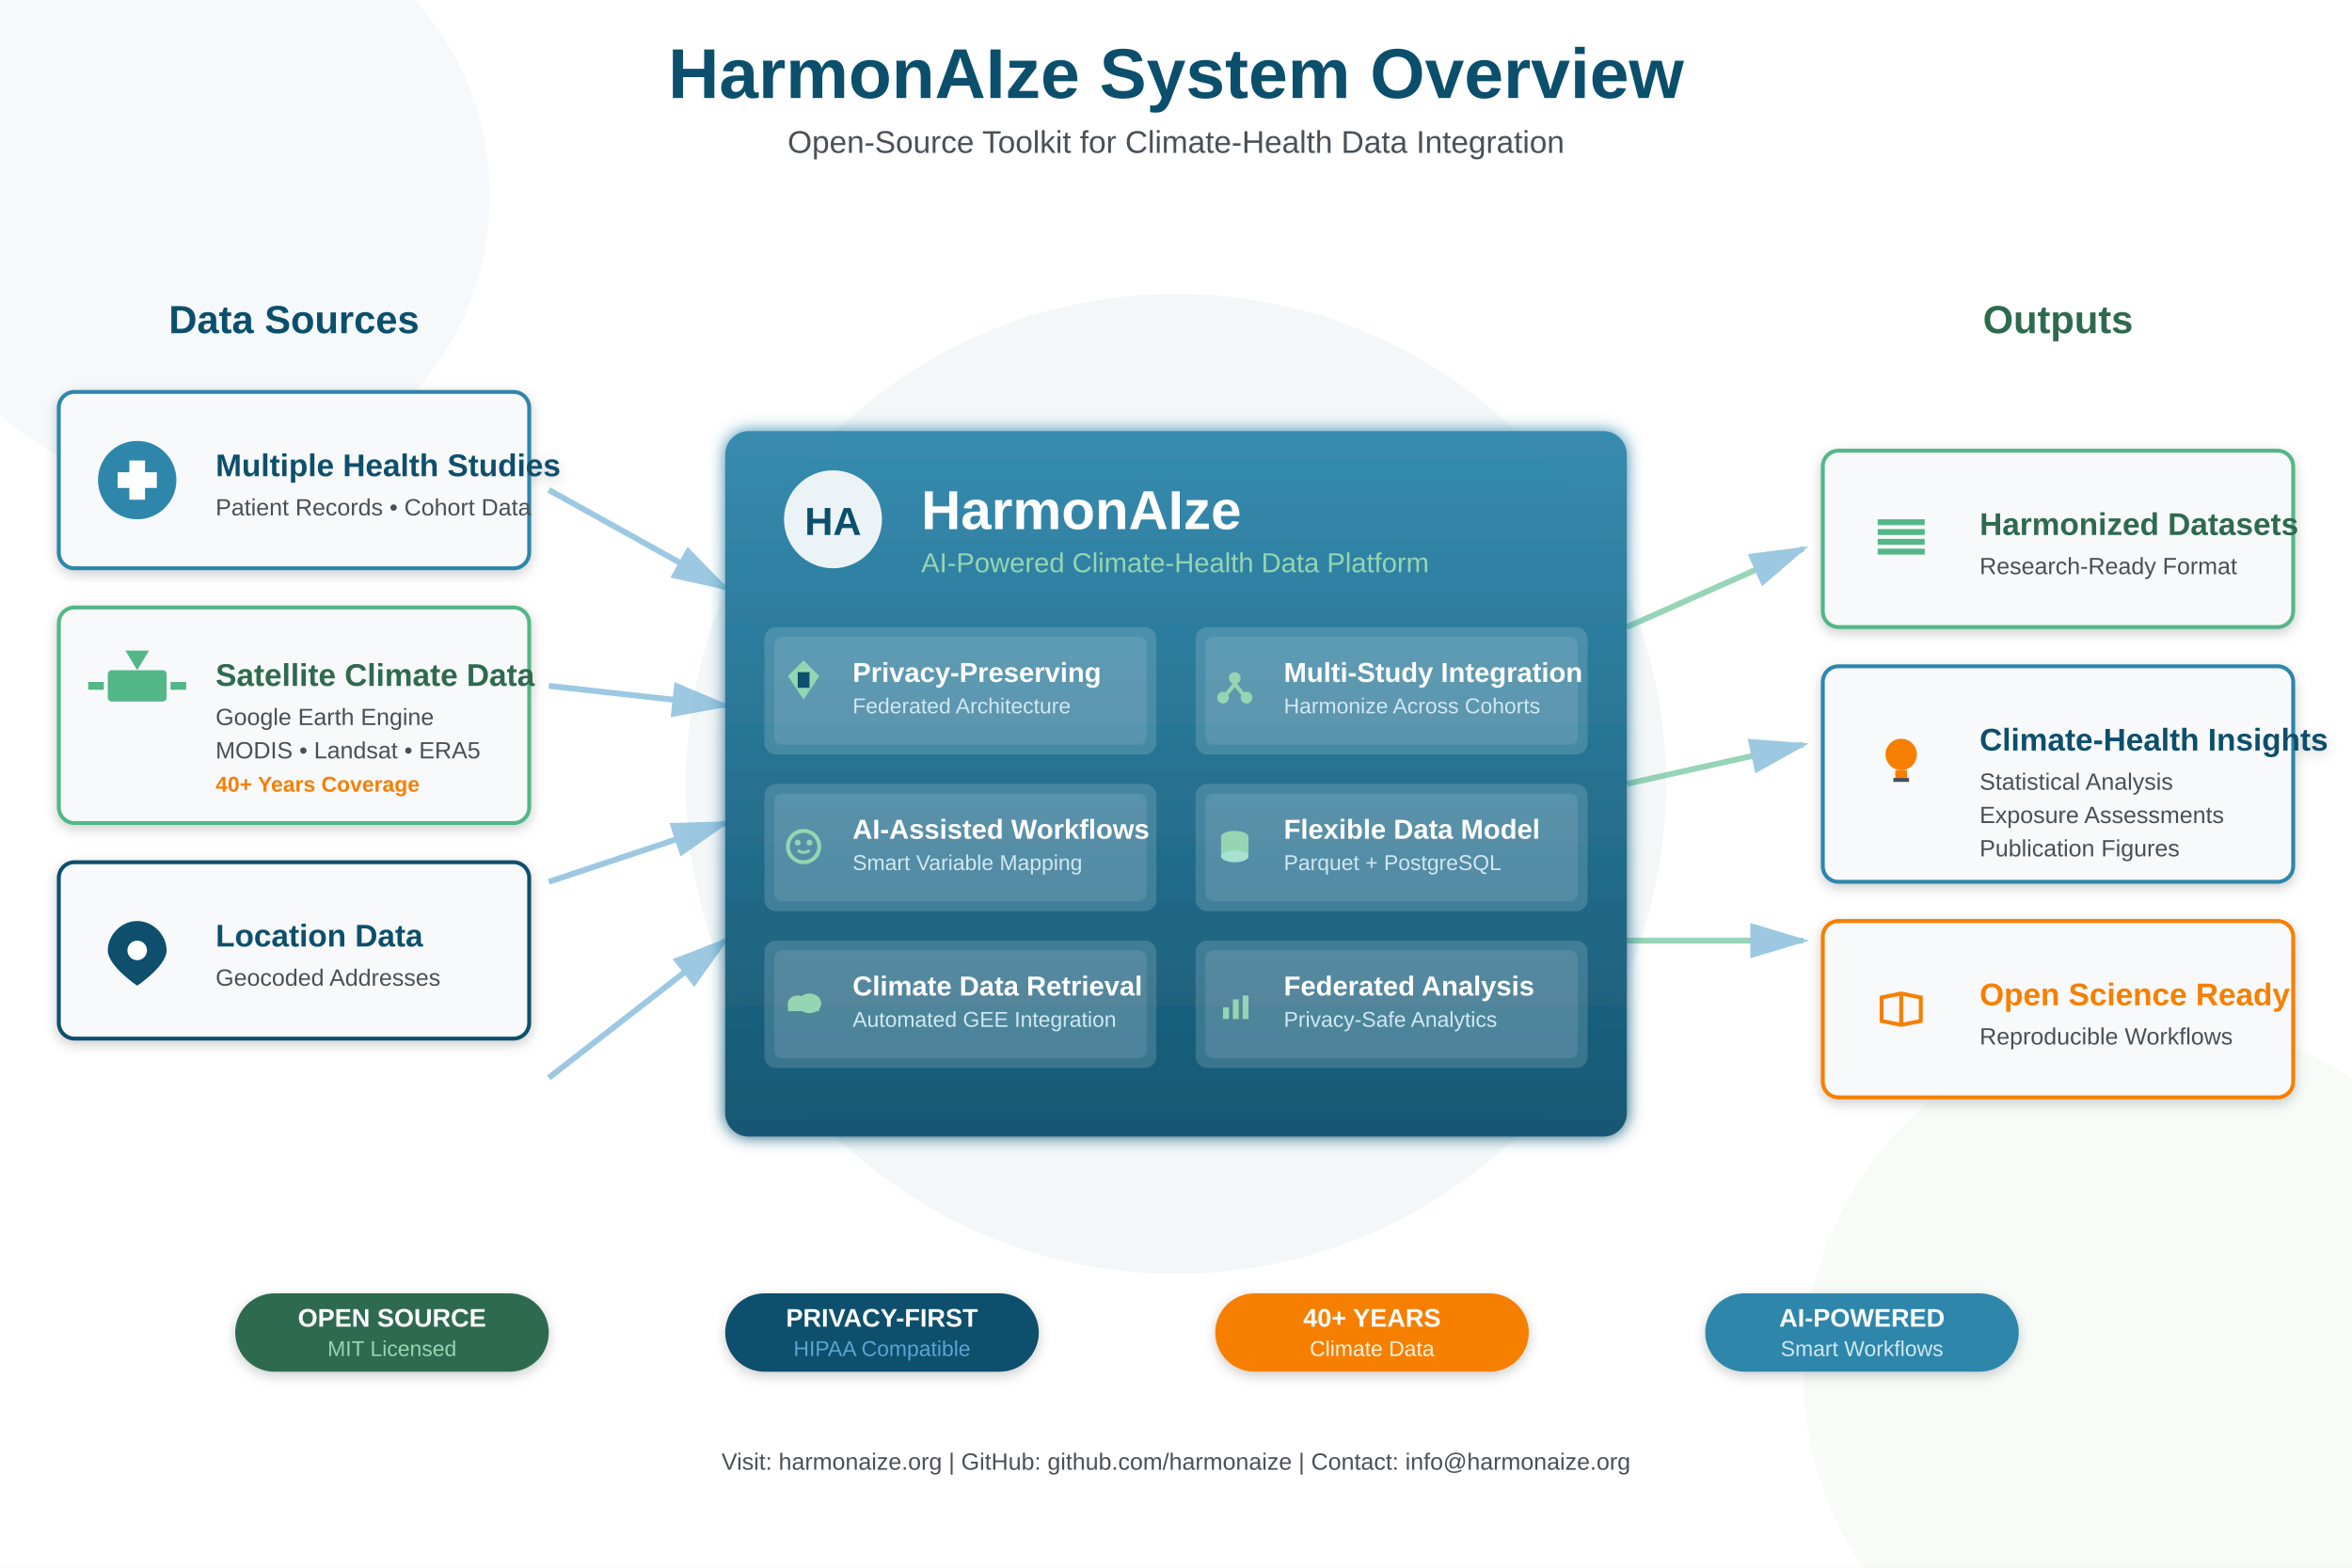
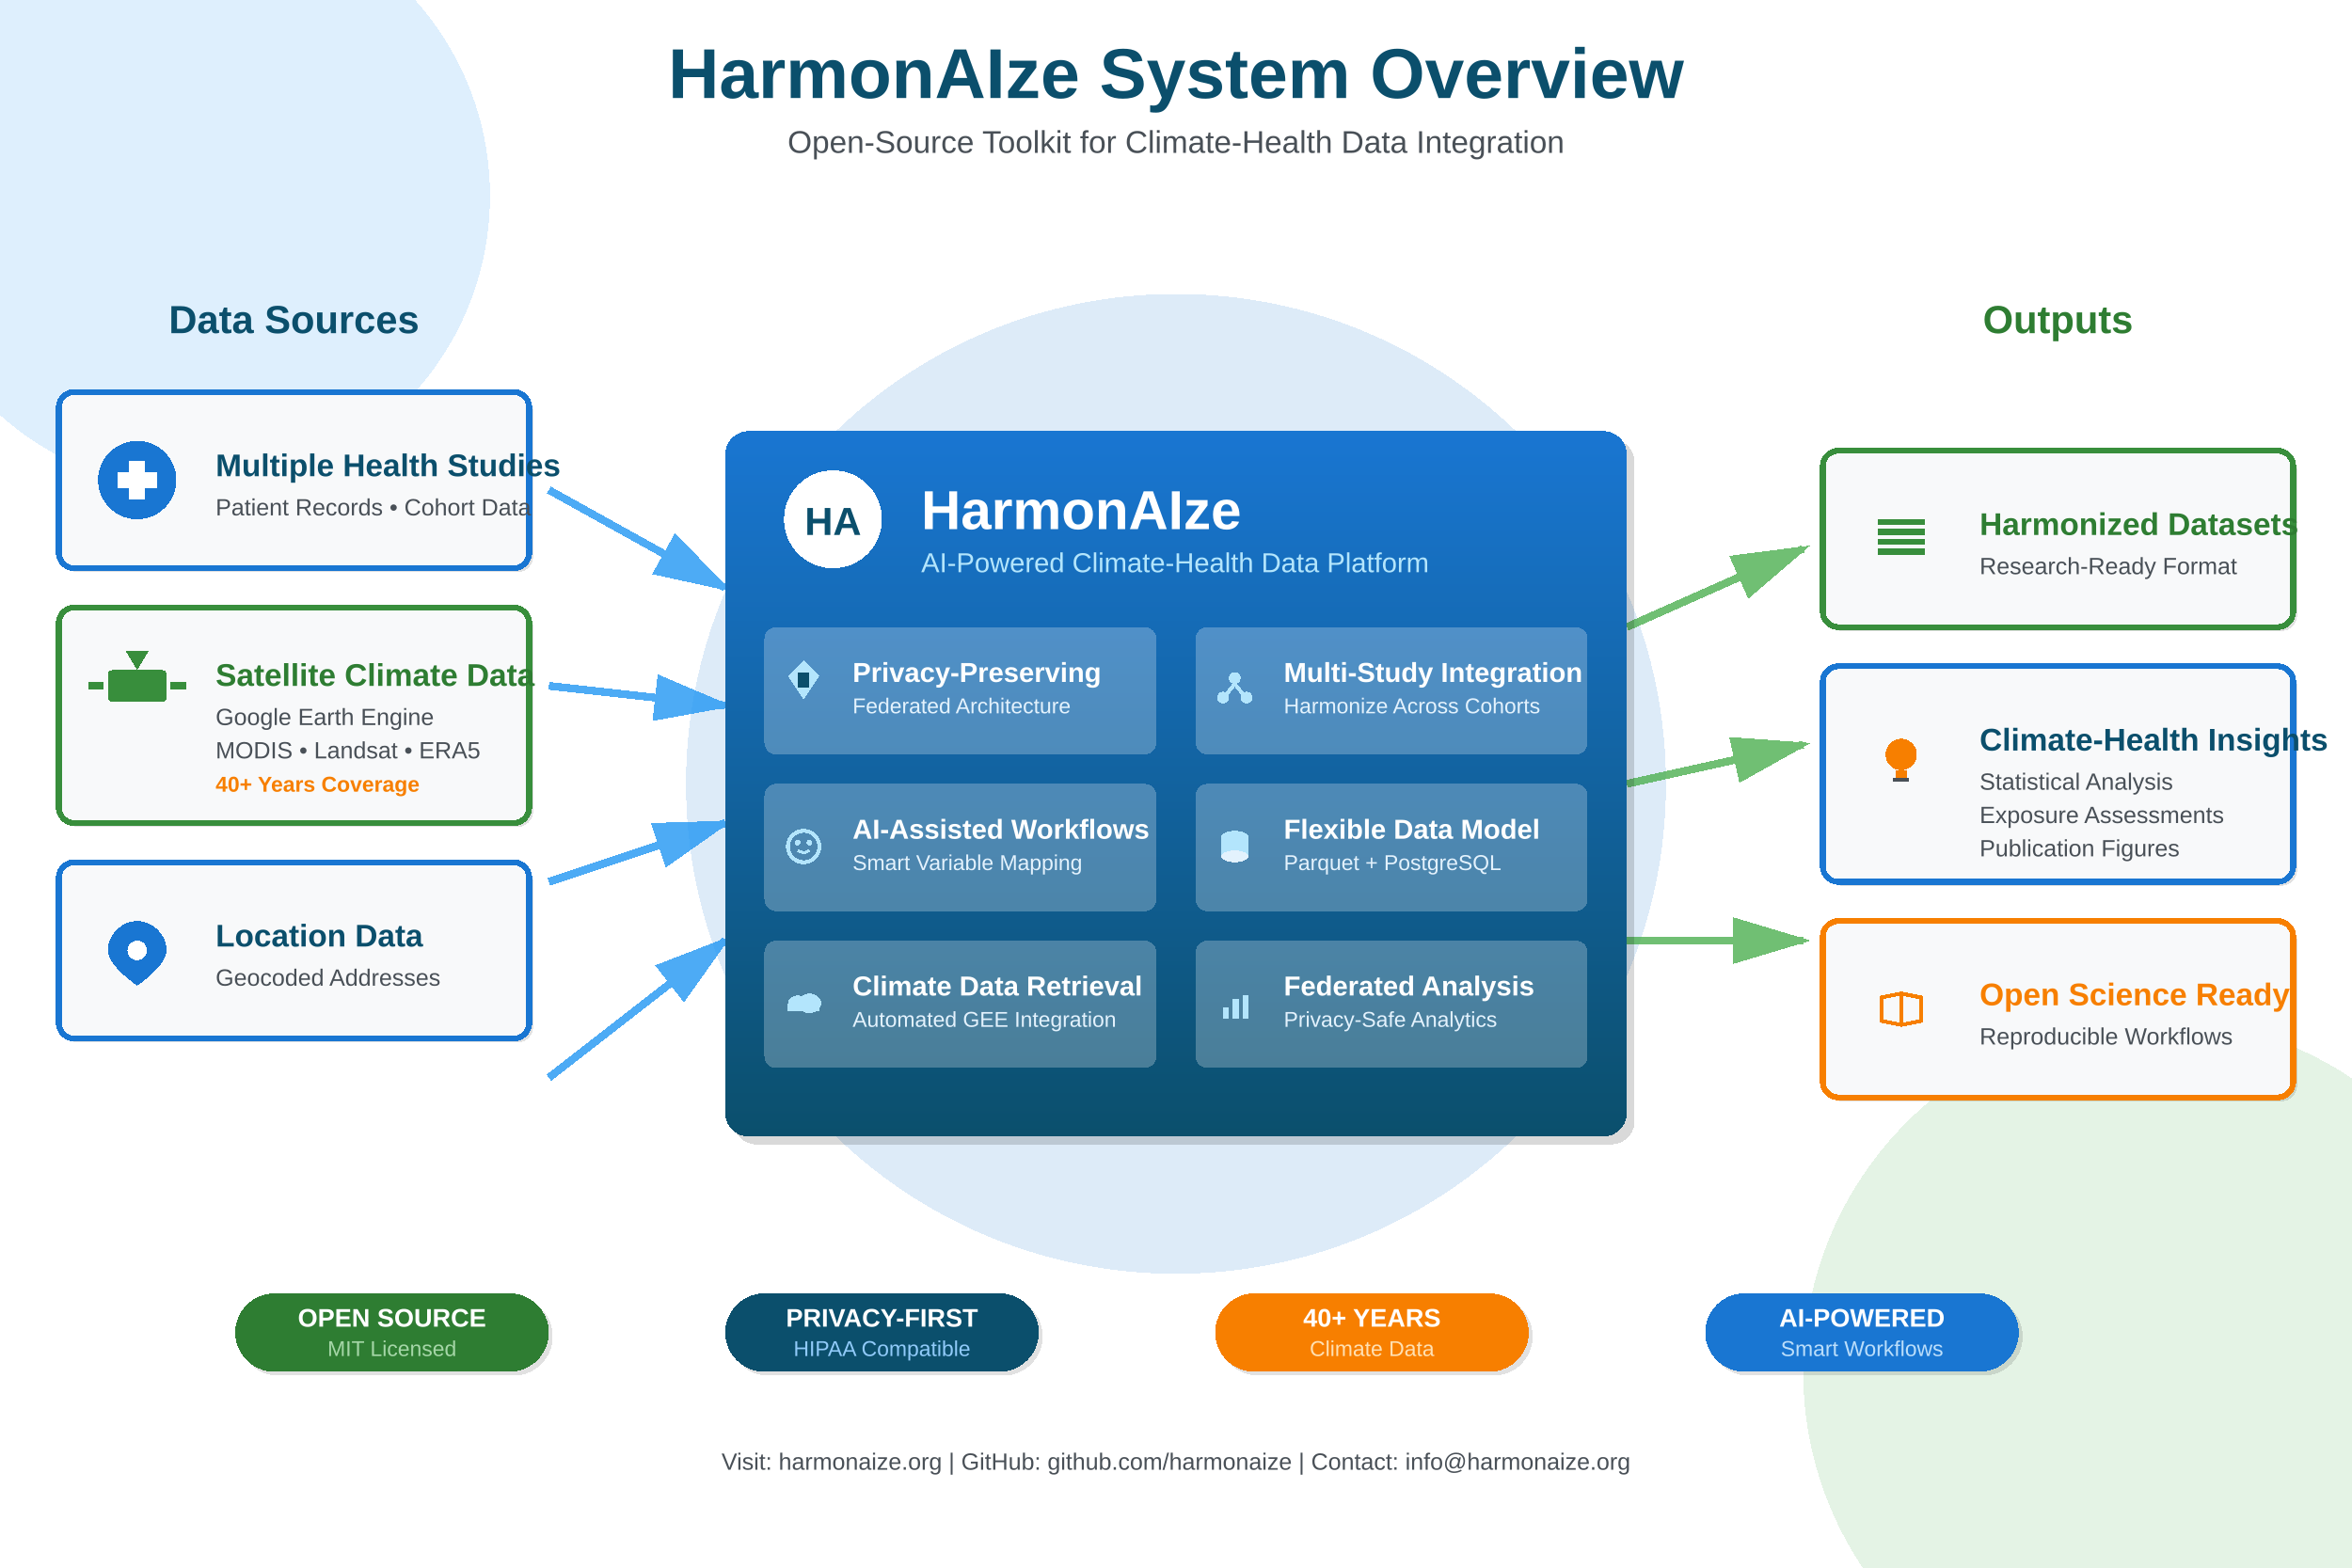
- <svg xmlns="http://www.w3.org/2000/svg" viewBox="0 0 1200 800" width="1200" height="800">
+ <svg xmlns="http://www.w3.org/2000/svg" viewBox="0 0 1200 800" width="1200" height="800" shape-rendering="crispEdges">
  <defs>
    <linearGradient id="blueGradient" x1="0%" y1="0%" x2="0%" y2="100%">
-       <stop offset="0%" style="stop-color:#2E86AB;stop-opacity:1" />
+       <stop offset="0%" style="stop-color:#1976D2;stop-opacity:1" />
      <stop offset="100%" style="stop-color:#0B4F6C;stop-opacity:1" />
    </linearGradient>
    <linearGradient id="greenGradient" x1="0%" y1="0%" x2="0%" y2="100%">
-       <stop offset="0%" style="stop-color:#52B788;stop-opacity:1" />
-       <stop offset="100%" style="stop-color:#2D6A4F;stop-opacity:1" />
+       <stop offset="0%" style="stop-color:#4CAF50;stop-opacity:1" />
+       <stop offset="100%" style="stop-color:#2E7D32;stop-opacity:1" />
    </linearGradient>
    <linearGradient id="lightBlueGradient" x1="0%" y1="0%" x2="0%" y2="100%">
-       <stop offset="0%" style="stop-color:#5BA4CF;stop-opacity:0.2" />
-       <stop offset="100%" style="stop-color:#2E86AB;stop-opacity:0.1" />
+       <stop offset="0%" style="stop-color:#64B5F6;stop-opacity:1" />
+       <stop offset="100%" style="stop-color:#2196F3;stop-opacity:1" />
    </linearGradient>
-     <filter id="dropShadow" x="-50%" y="-50%" width="200%" height="200%">
-       <feGaussianBlur in="SourceAlpha" stdDeviation="3" />
-       <feOffset dx="0" dy="2" result="offsetblur" />
-       <feComponentTransfer>
-         <feFuncA type="linear" slope="0.2" />
-       </feComponentTransfer>
-       <feMerge>
-         <feMergeNode />
-         <feMergeNode in="SourceGraphic" />
-       </feMerge>
-     </filter>
-     <filter id="glow" x="-50%" y="-50%" width="200%" height="200%">
-       <feGaussianBlur stdDeviation="4" result="coloredBlur" />
-       <feMerge>
-         <feMergeNode in="coloredBlur" />
-         <feMergeNode in="SourceGraphic" />
-       </feMerge>
-     </filter>
    <marker id="arrowhead" markerWidth="10" markerHeight="10" refX="9" refY="3" orient="auto">
-       <polygon points="0 0, 10 3, 0 6" fill="#5BA4CF" />
+       <polygon points="0 0, 10 3, 0 6" fill="#2196F3" />
+     </marker>
+     <marker id="arrowheadGreen" markerWidth="10" markerHeight="10" refX="9" refY="3" orient="auto">
+       <polygon points="0 0, 10 3, 0 6" fill="#4CAF50" />
    </marker>
  </defs>
  <rect width="1200" height="800" fill="#FFFFFF" />
-   <g id="background-decoration" opacity="0.05">
-     <circle cx="100" cy="100" r="150" fill="#2E86AB" />
-     <circle cx="1100" cy="700" r="180" fill="#52B788" />
-     <circle cx="600" cy="400" r="250" fill="#0B4F6C" />
+   <g id="background-decoration" opacity="0.15">
+     <circle cx="100" cy="100" r="150" fill="#2196F3" />
+     <circle cx="1100" cy="700" r="180" fill="#4CAF50" />
+     <circle cx="600" cy="400" r="250" fill="#1976D2" />
  </g>
  <g id="header">
-     <text x="600" y="50" font-family="Arial, sans-serif" font-size="36" font-weight="bold" fill="#0B4F6C" text-anchor="middle">
+     <text x="600" y="50" font-family="Arial, Helvetica, sans-serif" font-size="36" font-weight="bold" fill="#0B4F6C" text-anchor="middle" text-rendering="geometricPrecision">
      HarmonAIze System Overview
    </text>
-     <text x="600" y="78" font-family="Arial, sans-serif" font-size="16" fill="#495057" text-anchor="middle">
+     <text x="600" y="78" font-family="Arial, Helvetica, sans-serif" font-size="16" fill="#495057" text-anchor="middle" text-rendering="geometricPrecision">
      Open-Source Toolkit for Climate-Health Data Integration
    </text>
  </g>
-   <g id="data-flow-arrows" opacity="0.6">
-     <path d="M 280 250 L 370 300" stroke="#5BA4CF" stroke-width="3" fill="none" marker-end="url(#arrowhead)" />
-     <path d="M 280 350 L 370 360" stroke="#5BA4CF" stroke-width="3" fill="none" marker-end="url(#arrowhead)" />
-     <path d="M 280 450 L 370 420" stroke="#5BA4CF" stroke-width="3" fill="none" marker-end="url(#arrowhead)" />
-     <path d="M 280 550 L 370 480" stroke="#5BA4CF" stroke-width="3" fill="none" marker-end="url(#arrowhead)" />
-     <path d="M 830 320 L 920 280" stroke="#52B788" stroke-width="3" fill="none" marker-end="url(#arrowhead)" />
-     <path d="M 830 400 L 920 380" stroke="#52B788" stroke-width="3" fill="none" marker-end="url(#arrowhead)" />
-     <path d="M 830 480 L 920 480" stroke="#52B788" stroke-width="3" fill="none" marker-end="url(#arrowhead)" />
+   <g id="data-flow-arrows" opacity="0.8">
+     <path d="M 280 250 L 370 300" stroke="#2196F3" stroke-width="4" fill="none" marker-end="url(#arrowhead)" />
+     <path d="M 280 350 L 370 360" stroke="#2196F3" stroke-width="4" fill="none" marker-end="url(#arrowhead)" />
+     <path d="M 280 450 L 370 420" stroke="#2196F3" stroke-width="4" fill="none" marker-end="url(#arrowhead)" />
+     <path d="M 280 550 L 370 480" stroke="#2196F3" stroke-width="4" fill="none" marker-end="url(#arrowhead)" />
+     <path d="M 830 320 L 920 280" stroke="#4CAF50" stroke-width="4" fill="none" marker-end="url(#arrowheadGreen)" />
+     <path d="M 830 400 L 920 380" stroke="#4CAF50" stroke-width="4" fill="none" marker-end="url(#arrowheadGreen)" />
+     <path d="M 830 480 L 920 480" stroke="#4CAF50" stroke-width="4" fill="none" marker-end="url(#arrowheadGreen)" />
  </g>
  <g id="data-sources">
-     <text x="150" y="170" font-family="Arial, sans-serif" font-size="20" font-weight="bold" fill="#0B4F6C" text-anchor="middle">
+     <text x="150" y="170" font-family="Arial, Helvetica, sans-serif" font-size="20" font-weight="bold" fill="#0B4F6C" text-anchor="middle" text-rendering="geometricPrecision">
      Data Sources
    </text>
-     <g id="health-studies" filter="url(#dropShadow)">
-       <rect x="30" y="200" width="240" height="90" rx="8" fill="#F8F9FA" stroke="#2E86AB" stroke-width="2" />
-       <circle cx="70" cy="245" r="20" fill="#2E86AB" />
+     <g id="health-studies">
+       <rect x="32" y="202" width="240" height="90" rx="8" fill="#000000" opacity="0.12" />
+       <rect x="30" y="200" width="240" height="90" rx="8" fill="#F8F9FA" stroke="#1976D2" stroke-width="3" shape-rendering="crispEdges" />
+       <circle cx="70" cy="245" r="20" fill="#1976D2" />
      <rect x="66" y="235" width="8" height="20" fill="white" />
      <rect x="60" y="241" width="20" height="8" fill="white" />
-       <text x="110" y="243" font-family="Arial, sans-serif" font-size="16" font-weight="600" fill="#0B4F6C">
+       <text x="110" y="243" font-family="Arial, Helvetica, sans-serif" font-size="16" font-weight="600" fill="#0B4F6C" text-rendering="geometricPrecision">
        Multiple Health Studies
      </text>
-       <text x="110" y="263" font-family="Arial, sans-serif" font-size="12" fill="#495057">
+       <text x="110" y="263" font-family="Arial, Helvetica, sans-serif" font-size="12" fill="#495057" text-rendering="geometricPrecision">
        Patient Records • Cohort Data
      </text>
    </g>
-     <g id="climate-data" filter="url(#dropShadow)">
-       <rect x="30" y="310" width="240" height="110" rx="8" fill="#F8F9FA" stroke="#52B788" stroke-width="2" />
+     <g id="climate-data">
+       <rect x="32" y="312" width="240" height="110" rx="8" fill="#000000" opacity="0.12" />
+       <rect x="30" y="310" width="240" height="110" rx="8" fill="#F8F9FA" stroke="#388E3C" stroke-width="3" shape-rendering="crispEdges" />
      <g transform="translate(70, 350)">
-         <rect x="-15" y="-8" width="30" height="16" fill="#52B788" rx="2" />
-         <rect x="-25" y="-2" width="8" height="4" fill="#52B788" />
-         <rect x="17" y="-2" width="8" height="4" fill="#52B788" />
-         <polygon points="0,-8 -6,-18 6,-18" fill="#52B788" />
-       </g>
-       <text x="110" y="350" font-family="Arial, sans-serif" font-size="16" font-weight="600" fill="#2D6A4F">
+         <rect x="-15" y="-8" width="30" height="16" fill="#388E3C" rx="2" />
+         <rect x="-25" y="-2" width="8" height="4" fill="#388E3C" />
+         <rect x="17" y="-2" width="8" height="4" fill="#388E3C" />
+         <polygon points="0,-8 -6,-18 6,-18" fill="#388E3C" />
+       </g>
+       <text x="110" y="350" font-family="Arial, Helvetica, sans-serif" font-size="16" font-weight="600" fill="#2E7D32" text-rendering="geometricPrecision">
        Satellite Climate Data
      </text>
-       <text x="110" y="370" font-family="Arial, sans-serif" font-size="12" fill="#495057">
+       <text x="110" y="370" font-family="Arial, Helvetica, sans-serif" font-size="12" fill="#495057" text-rendering="geometricPrecision">
        Google Earth Engine
      </text>
-       <text x="110" y="387" font-family="Arial, sans-serif" font-size="12" fill="#495057">
+       <text x="110" y="387" font-family="Arial, Helvetica, sans-serif" font-size="12" fill="#495057" text-rendering="geometricPrecision">
        MODIS • Landsat • ERA5
      </text>
-       <text x="110" y="404" font-family="Arial, sans-serif" font-size="11" font-weight="600" fill="#F77F00">
+       <text x="110" y="404" font-family="Arial, Helvetica, sans-serif" font-size="11" font-weight="600" fill="#F77F00" text-rendering="geometricPrecision">
        40+ Years Coverage
      </text>
    </g>
-     <g id="location-data" filter="url(#dropShadow)">
-       <rect x="30" y="440" width="240" height="90" rx="8" fill="#F8F9FA" stroke="#0B4F6C" stroke-width="2" />
+     <g id="location-data">
+       <rect x="32" y="442" width="240" height="90" rx="8" fill="#000000" opacity="0.12" />
+       <rect x="30" y="440" width="240" height="90" rx="8" fill="#F8F9FA" stroke="#1976D2" stroke-width="3" shape-rendering="crispEdges" />
      <g transform="translate(70, 485)">
-         <path d="M 0,-15 C -8,-15 -15,-8 -15,0 C -15,8 0,18 0,18 C 0,18 15,8 15,0 C 15,-8 8,-15 0,-15 Z" fill="#0B4F6C" />
+         <path d="M 0,-15 C -8,-15 -15,-8 -15,0 C -15,8 0,18 0,18 C 0,18 15,8 15,0 C 15,-8 8,-15 0,-15 Z" fill="#1976D2" />
        <circle cx="0" cy="0" r="5" fill="white" />
      </g>
-       <text x="110" y="483" font-family="Arial, sans-serif" font-size="16" font-weight="600" fill="#0B4F6C">
+       <text x="110" y="483" font-family="Arial, Helvetica, sans-serif" font-size="16" font-weight="600" fill="#0B4F6C" text-rendering="geometricPrecision">
        Location Data
      </text>
-       <text x="110" y="503" font-family="Arial, sans-serif" font-size="12" fill="#495057">
+       <text x="110" y="503" font-family="Arial, Helvetica, sans-serif" font-size="12" fill="#495057" text-rendering="geometricPrecision">
        Geocoded Addresses
      </text>
    </g>
  </g>
  <g id="harmonaize-platform">
-     <rect x="370" y="220" width="460" height="360" rx="12" fill="url(#blueGradient)" filter="url(#glow)" opacity="0.95" />
+     <rect x="374" y="224" width="460" height="360" rx="12" fill="#000000" opacity="0.15" />
+     <rect x="370" y="220" width="460" height="360" rx="12" fill="url(#blueGradient)" shape-rendering="crispEdges" />
    <g id="platform-header">
-       <circle cx="425" cy="265" r="25" fill="white" opacity="0.9" />
-       <text x="425" y="273" font-family="Arial, sans-serif" font-size="20" font-weight="bold" fill="#0B4F6C" text-anchor="middle">
+       <circle cx="425" cy="265" r="25" fill="white" />
+       <text x="425" y="273" font-family="Arial, Helvetica, sans-serif" font-size="20" font-weight="bold" fill="#0B4F6C" text-anchor="middle" text-rendering="geometricPrecision">
        HA
      </text>
-       <text x="470" y="270" font-family="Arial, sans-serif" font-size="28" font-weight="bold" fill="white">
+       <text x="470" y="270" font-family="Arial, Helvetica, sans-serif" font-size="28" font-weight="bold" fill="white" text-rendering="geometricPrecision">
        HarmonAIze
      </text>
-       <text x="470" y="292" font-family="Arial, sans-serif" font-size="14" fill="#95D5B2">
+       <text x="470" y="292" font-family="Arial, Helvetica, sans-serif" font-size="14" fill="#B3E5FC" text-rendering="geometricPrecision">
        AI-Powered Climate-Health Data Platform
      </text>
    </g>
    <g id="key-features">
      <g id="feature-privacy" transform="translate(390, 320)">
-         <rect width="200" height="65" rx="6" fill="white" opacity="0.15" />
-         <rect x="5" y="5" width="190" height="55" rx="4" fill="white" opacity="0.1" />
+         <rect width="200" height="65" rx="6" fill="rgba(255, 255, 255, 0.25)" />
        <g transform="translate(20, 25)">
-           <path d="M 0,-8 L -8,0 L 0,12 L 8,0 Z" fill="#95D5B2" />
+           <path d="M 0,-8 L -8,0 L 0,12 L 8,0 Z" fill="#B3E5FC" />
          <rect x="-3" y="-2" width="6" height="8" fill="#0B4F6C" />
        </g>
-         <text x="45" y="28" font-family="Arial, sans-serif" font-size="14" font-weight="600" fill="white">
+         <text x="45" y="28" font-family="Arial, Helvetica, sans-serif" font-size="14" font-weight="600" fill="white" text-rendering="geometricPrecision">
          Privacy-Preserving
        </text>
-         <text x="45" y="44" font-family="Arial, sans-serif" font-size="11" fill="#D0E8F2">
+         <text x="45" y="44" font-family="Arial, Helvetica, sans-serif" font-size="11" fill="#E3F2FD" text-rendering="geometricPrecision">
          Federated Architecture
        </text>
      </g>
      <g id="feature-integration" transform="translate(610, 320)">
-         <rect width="200" height="65" rx="6" fill="white" opacity="0.15" />
-         <rect x="5" y="5" width="190" height="55" rx="4" fill="white" opacity="0.1" />
-         <g transform="translate(20, 32)">
-           <circle cx="0" cy="-6" r="3" fill="#95D5B2" />
-           <circle cx="-6" cy="4" r="3" fill="#95D5B2" />
-           <circle cx="6" cy="4" r="3" fill="#95D5B2" />
-           <line x1="0" y1="-3" x2="-4" y2="2" stroke="#95D5B2" stroke-width="2" />
-           <line x1="0" y1="-3" x2="4" y2="2" stroke="#95D5B2" stroke-width="2" />
-         </g>
-         <text x="45" y="28" font-family="Arial, sans-serif" font-size="14" font-weight="600" fill="white">
+         <rect width="200" height="65" rx="6" fill="rgba(255, 255, 255, 0.25)" />
+         <g transform="translate(20, 32)">
+           <circle cx="0" cy="-6" r="3" fill="#B3E5FC" />
+           <circle cx="-6" cy="4" r="3" fill="#B3E5FC" />
+           <circle cx="6" cy="4" r="3" fill="#B3E5FC" />
+           <line x1="0" y1="-3" x2="-4" y2="2" stroke="#B3E5FC" stroke-width="2" />
+           <line x1="0" y1="-3" x2="4" y2="2" stroke="#B3E5FC" stroke-width="2" />
+         </g>
+         <text x="45" y="28" font-family="Arial, Helvetica, sans-serif" font-size="14" font-weight="600" fill="white" text-rendering="geometricPrecision">
          Multi-Study Integration
        </text>
-         <text x="45" y="44" font-family="Arial, sans-serif" font-size="11" fill="#D0E8F2">
+         <text x="45" y="44" font-family="Arial, Helvetica, sans-serif" font-size="11" fill="#E3F2FD" text-rendering="geometricPrecision">
          Harmonize Across Cohorts
        </text>
      </g>
      <g id="feature-ai" transform="translate(390, 400)">
-         <rect width="200" height="65" rx="6" fill="white" opacity="0.15" />
-         <rect x="5" y="5" width="190" height="55" rx="4" fill="white" opacity="0.1" />
-         <g transform="translate(20, 32)">
-           <circle cx="0" cy="0" r="8" fill="none" stroke="#95D5B2" stroke-width="2" />
-           <circle cx="-3" cy="-2" r="1.5" fill="#95D5B2" />
-           <circle cx="3" cy="-2" r="1.5" fill="#95D5B2" />
-           <path d="M -3,2 Q 0,4 3,2" stroke="#95D5B2" stroke-width="1.5" fill="none" />
-         </g>
-         <text x="45" y="28" font-family="Arial, sans-serif" font-size="14" font-weight="600" fill="white">
+         <rect width="200" height="65" rx="6" fill="rgba(255, 255, 255, 0.25)" />
+         <g transform="translate(20, 32)">
+           <circle cx="0" cy="0" r="8" fill="none" stroke="#B3E5FC" stroke-width="2" />
+           <circle cx="-3" cy="-2" r="1.5" fill="#B3E5FC" />
+           <circle cx="3" cy="-2" r="1.5" fill="#B3E5FC" />
+           <path d="M -3,2 Q 0,4 3,2" stroke="#B3E5FC" stroke-width="1.5" fill="none" />
+         </g>
+         <text x="45" y="28" font-family="Arial, Helvetica, sans-serif" font-size="14" font-weight="600" fill="white" text-rendering="geometricPrecision">
          AI-Assisted Workflows
        </text>
-         <text x="45" y="44" font-family="Arial, sans-serif" font-size="11" fill="#D0E8F2">
+         <text x="45" y="44" font-family="Arial, Helvetica, sans-serif" font-size="11" fill="#E3F2FD" text-rendering="geometricPrecision">
          Smart Variable Mapping
        </text>
      </g>
      <g id="feature-flexible" transform="translate(610, 400)">
-         <rect width="200" height="65" rx="6" fill="white" opacity="0.15" />
-         <rect x="5" y="5" width="190" height="55" rx="4" fill="white" opacity="0.1" />
-         <g transform="translate(20, 32)">
-           <ellipse cx="0" cy="-5" rx="7" ry="3" fill="#95D5B2" />
-           <rect x="-7" y="-5" width="14" height="10" fill="#95D5B2" />
-           <ellipse cx="0" cy="5" rx="7" ry="3" fill="#A7E1D0" />
-         </g>
-         <text x="45" y="28" font-family="Arial, sans-serif" font-size="14" font-weight="600" fill="white">
+         <rect width="200" height="65" rx="6" fill="rgba(255, 255, 255, 0.25)" />
+         <g transform="translate(20, 32)">
+           <ellipse cx="0" cy="-5" rx="7" ry="3" fill="#B3E5FC" />
+           <rect x="-7" y="-5" width="14" height="10" fill="#B3E5FC" />
+           <ellipse cx="0" cy="5" rx="7" ry="3" fill="#E3F2FD" />
+         </g>
+         <text x="45" y="28" font-family="Arial, Helvetica, sans-serif" font-size="14" font-weight="600" fill="white" text-rendering="geometricPrecision">
          Flexible Data Model
        </text>
-         <text x="45" y="44" font-family="Arial, sans-serif" font-size="11" fill="#D0E8F2">
+         <text x="45" y="44" font-family="Arial, Helvetica, sans-serif" font-size="11" fill="#E3F2FD" text-rendering="geometricPrecision">
          Parquet + PostgreSQL
        </text>
      </g>
      <g id="feature-climate" transform="translate(390, 480)">
-         <rect width="200" height="65" rx="6" fill="white" opacity="0.15" />
-         <rect x="5" y="5" width="190" height="55" rx="4" fill="white" opacity="0.1" />
-         <g transform="translate(20, 32)">
-           <ellipse cx="-3" cy="0" rx="5" ry="4" fill="#95D5B2" />
-           <ellipse cx="3" cy="0" rx="6" ry="5" fill="#95D5B2" />
-           <rect x="-8" y="0" width="16" height="4" fill="#95D5B2" />
-         </g>
-         <text x="45" y="28" font-family="Arial, sans-serif" font-size="14" font-weight="600" fill="white">
+         <rect width="200" height="65" rx="6" fill="rgba(255, 255, 255, 0.25)" />
+         <g transform="translate(20, 32)">
+           <ellipse cx="-3" cy="0" rx="5" ry="4" fill="#B3E5FC" />
+           <ellipse cx="3" cy="0" rx="6" ry="5" fill="#B3E5FC" />
+           <rect x="-8" y="0" width="16" height="4" fill="#B3E5FC" />
+         </g>
+         <text x="45" y="28" font-family="Arial, Helvetica, sans-serif" font-size="14" font-weight="600" fill="white" text-rendering="geometricPrecision">
          Climate Data Retrieval
        </text>
-         <text x="45" y="44" font-family="Arial, sans-serif" font-size="11" fill="#D0E8F2">
+         <text x="45" y="44" font-family="Arial, Helvetica, sans-serif" font-size="11" fill="#E3F2FD" text-rendering="geometricPrecision">
          Automated GEE Integration
        </text>
      </g>
      <g id="feature-analysis" transform="translate(610, 480)">
-         <rect width="200" height="65" rx="6" fill="white" opacity="0.15" />
-         <rect x="5" y="5" width="190" height="55" rx="4" fill="white" opacity="0.1" />
-         <g transform="translate(20, 32)">
-           <rect x="-6" y="2" width="3" height="6" fill="#95D5B2" />
-           <rect x="-1" y="-2" width="3" height="10" fill="#95D5B2" />
-           <rect x="4" y="-4" width="3" height="12" fill="#95D5B2" />
-         </g>
-         <text x="45" y="28" font-family="Arial, sans-serif" font-size="14" font-weight="600" fill="white">
+         <rect width="200" height="65" rx="6" fill="rgba(255, 255, 255, 0.25)" />
+         <g transform="translate(20, 32)">
+           <rect x="-6" y="2" width="3" height="6" fill="#B3E5FC" />
+           <rect x="-1" y="-2" width="3" height="10" fill="#B3E5FC" />
+           <rect x="4" y="-4" width="3" height="12" fill="#B3E5FC" />
+         </g>
+         <text x="45" y="28" font-family="Arial, Helvetica, sans-serif" font-size="14" font-weight="600" fill="white" text-rendering="geometricPrecision">
          Federated Analysis
        </text>
-         <text x="45" y="44" font-family="Arial, sans-serif" font-size="11" fill="#D0E8F2">
+         <text x="45" y="44" font-family="Arial, Helvetica, sans-serif" font-size="11" fill="#E3F2FD" text-rendering="geometricPrecision">
          Privacy-Safe Analytics
        </text>
      </g>
    </g>
  </g>
  <g id="outputs">
-     <text x="1050" y="170" font-family="Arial, sans-serif" font-size="20" font-weight="bold" fill="#2D6A4F" text-anchor="middle">
+     <text x="1050" y="170" font-family="Arial, Helvetica, sans-serif" font-size="20" font-weight="bold" fill="#2E7D32" text-anchor="middle" text-rendering="geometricPrecision">
      Outputs
    </text>
-     <g id="output-datasets" filter="url(#dropShadow)">
-       <rect x="930" y="230" width="240" height="90" rx="8" fill="#F8F9FA" stroke="#52B788" stroke-width="2" />
+     <g id="output-datasets">
+       <rect x="932" y="232" width="240" height="90" rx="8" fill="#000000" opacity="0.12" />
+       <rect x="930" y="230" width="240" height="90" rx="8" fill="#F8F9FA" stroke="#388E3C" stroke-width="3" shape-rendering="crispEdges" />
      <g transform="translate(970, 275)">
-         <rect x="-12" y="-10" width="24" height="3" fill="#52B788" />
-         <rect x="-12" y="-5" width="24" height="3" fill="#52B788" />
-         <rect x="-12" y="0" width="24" height="3" fill="#52B788" />
-         <rect x="-12" y="5" width="24" height="3" fill="#52B788" />
-       </g>
-       <text x="1010" y="273" font-family="Arial, sans-serif" font-size="16" font-weight="600" fill="#2D6A4F">
+         <rect x="-12" y="-10" width="24" height="3" fill="#388E3C" />
+         <rect x="-12" y="-5" width="24" height="3" fill="#388E3C" />
+         <rect x="-12" y="0" width="24" height="3" fill="#388E3C" />
+         <rect x="-12" y="5" width="24" height="3" fill="#388E3C" />
+       </g>
+       <text x="1010" y="273" font-family="Arial, Helvetica, sans-serif" font-size="16" font-weight="600" fill="#2E7D32" text-rendering="geometricPrecision">
        Harmonized Datasets
      </text>
-       <text x="1010" y="293" font-family="Arial, sans-serif" font-size="12" fill="#495057">
+       <text x="1010" y="293" font-family="Arial, Helvetica, sans-serif" font-size="12" fill="#495057" text-rendering="geometricPrecision">
        Research-Ready Format
      </text>
    </g>
-     <g id="output-insights" filter="url(#dropShadow)">
-       <rect x="930" y="340" width="240" height="110" rx="8" fill="#F8F9FA" stroke="#2E86AB" stroke-width="2" />
+     <g id="output-insights">
+       <rect x="932" y="342" width="240" height="110" rx="8" fill="#000000" opacity="0.12" />
+       <rect x="930" y="340" width="240" height="110" rx="8" fill="#F8F9FA" stroke="#1976D2" stroke-width="3" shape-rendering="crispEdges" />
      <g transform="translate(970, 390)">
        <circle cx="0" cy="-5" r="8" fill="#F77F00" />
        <rect x="-3" y="3" width="6" height="4" fill="#F77F00" />
        <rect x="-4" y="7" width="8" height="2" fill="#495057" />
      </g>
-       <text x="1010" y="383" font-family="Arial, sans-serif" font-size="16" font-weight="600" fill="#0B4F6C">
+       <text x="1010" y="383" font-family="Arial, Helvetica, sans-serif" font-size="16" font-weight="600" fill="#0B4F6C" text-rendering="geometricPrecision">
        Climate-Health Insights
      </text>
-       <text x="1010" y="403" font-family="Arial, sans-serif" font-size="12" fill="#495057">
+       <text x="1010" y="403" font-family="Arial, Helvetica, sans-serif" font-size="12" fill="#495057" text-rendering="geometricPrecision">
        Statistical Analysis
      </text>
-       <text x="1010" y="420" font-family="Arial, sans-serif" font-size="12" fill="#495057">
+       <text x="1010" y="420" font-family="Arial, Helvetica, sans-serif" font-size="12" fill="#495057" text-rendering="geometricPrecision">
        Exposure Assessments
      </text>
-       <text x="1010" y="437" font-family="Arial, sans-serif" font-size="12" fill="#495057">
+       <text x="1010" y="437" font-family="Arial, Helvetica, sans-serif" font-size="12" fill="#495057" text-rendering="geometricPrecision">
        Publication Figures
      </text>
    </g>
-     <g id="output-science" filter="url(#dropShadow)">
-       <rect x="930" y="470" width="240" height="90" rx="8" fill="#F8F9FA" stroke="#F77F00" stroke-width="2" />
+     <g id="output-science">
+       <rect x="932" y="472" width="240" height="90" rx="8" fill="#000000" opacity="0.12" />
+       <rect x="930" y="470" width="240" height="90" rx="8" fill="#F8F9FA" stroke="#F77F00" stroke-width="3" shape-rendering="crispEdges" />
      <g transform="translate(970, 515)">
        <path d="M -10,-6 L -10,6 L 0,8 L 10,6 L 10,-6 L 0,-8 Z" fill="none" stroke="#F77F00" stroke-width="2" />
        <line x1="0" y1="-8" x2="0" y2="8" stroke="#F77F00" stroke-width="2" />
      </g>
-       <text x="1010" y="513" font-family="Arial, sans-serif" font-size="16" font-weight="600" fill="#F77F00">
+       <text x="1010" y="513" font-family="Arial, Helvetica, sans-serif" font-size="16" font-weight="600" fill="#F77F00" text-rendering="geometricPrecision">
        Open Science Ready
      </text>
-       <text x="1010" y="533" font-family="Arial, sans-serif" font-size="12" fill="#495057">
+       <text x="1010" y="533" font-family="Arial, Helvetica, sans-serif" font-size="12" fill="#495057" text-rendering="geometricPrecision">
        Reproducible Workflows
      </text>
    </g>
  </g>
  <g id="key-badges">
    <g transform="translate(200, 680)">
-       <rect x="-80" y="-20" width="160" height="40" rx="20" fill="#2D6A4F" filter="url(#dropShadow)" />
-       <text x="0" y="-3" font-family="Arial, sans-serif" font-size="13" font-weight="600" fill="white" text-anchor="middle">
+       <rect x="-78" y="-18" width="160" height="40" rx="20" fill="#000000" opacity="0.12" />
+       <rect x="-80" y="-20" width="160" height="40" rx="20" fill="#2E7D32" />
+       <text x="0" y="-3" font-family="Arial, Helvetica, sans-serif" font-size="13" font-weight="600" fill="white" text-anchor="middle" text-rendering="geometricPrecision">
        OPEN SOURCE
      </text>
-       <text x="0" y="12" font-family="Arial, sans-serif" font-size="11" fill="#95D5B2" text-anchor="middle">
+       <text x="0" y="12" font-family="Arial, Helvetica, sans-serif" font-size="11" fill="#A5D6A7" text-anchor="middle" text-rendering="geometricPrecision">
        MIT Licensed
      </text>
    </g>
    <g transform="translate(450, 680)">
-       <rect x="-80" y="-20" width="160" height="40" rx="20" fill="#0B4F6C" filter="url(#dropShadow)" />
-       <text x="0" y="-3" font-family="Arial, sans-serif" font-size="13" font-weight="600" fill="white" text-anchor="middle">
+       <rect x="-78" y="-18" width="160" height="40" rx="20" fill="#000000" opacity="0.12" />
+       <rect x="-80" y="-20" width="160" height="40" rx="20" fill="#0B4F6C" />
+       <text x="0" y="-3" font-family="Arial, Helvetica, sans-serif" font-size="13" font-weight="600" fill="white" text-anchor="middle" text-rendering="geometricPrecision">
        PRIVACY-FIRST
      </text>
-       <text x="0" y="12" font-family="Arial, sans-serif" font-size="11" fill="#5BA4CF" text-anchor="middle">
+       <text x="0" y="12" font-family="Arial, Helvetica, sans-serif" font-size="11" fill="#90CAF9" text-anchor="middle" text-rendering="geometricPrecision">
        HIPAA Compatible
      </text>
    </g>
    <g transform="translate(700, 680)">
-       <rect x="-80" y="-20" width="160" height="40" rx="20" fill="#F77F00" filter="url(#dropShadow)" />
-       <text x="0" y="-3" font-family="Arial, sans-serif" font-size="13" font-weight="600" fill="white" text-anchor="middle">
+       <rect x="-78" y="-18" width="160" height="40" rx="20" fill="#000000" opacity="0.12" />
+       <rect x="-80" y="-20" width="160" height="40" rx="20" fill="#F77F00" />
+       <text x="0" y="-3" font-family="Arial, Helvetica, sans-serif" font-size="13" font-weight="600" fill="white" text-anchor="middle" text-rendering="geometricPrecision">
        40+ YEARS
      </text>
-       <text x="0" y="12" font-family="Arial, sans-serif" font-size="11" fill="#FFF3E0" text-anchor="middle">
+       <text x="0" y="12" font-family="Arial, Helvetica, sans-serif" font-size="11" fill="#FFE0B2" text-anchor="middle" text-rendering="geometricPrecision">
        Climate Data
      </text>
    </g>
    <g transform="translate(950, 680)">
-       <rect x="-80" y="-20" width="160" height="40" rx="20" fill="#2E86AB" filter="url(#dropShadow)" />
-       <text x="0" y="-3" font-family="Arial, sans-serif" font-size="13" font-weight="600" fill="white" text-anchor="middle">
+       <rect x="-78" y="-18" width="160" height="40" rx="20" fill="#000000" opacity="0.12" />
+       <rect x="-80" y="-20" width="160" height="40" rx="20" fill="#1976D2" />
+       <text x="0" y="-3" font-family="Arial, Helvetica, sans-serif" font-size="13" font-weight="600" fill="white" text-anchor="middle" text-rendering="geometricPrecision">
        AI-POWERED
      </text>
-       <text x="0" y="12" font-family="Arial, sans-serif" font-size="11" fill="#D0E8F2" text-anchor="middle">
+       <text x="0" y="12" font-family="Arial, Helvetica, sans-serif" font-size="11" fill="#BBDEFB" text-anchor="middle" text-rendering="geometricPrecision">
        Smart Workflows
      </text>
    </g>
  </g>
  <g id="footer">
-     <text x="600" y="750" font-family="Arial, sans-serif" font-size="12" fill="#495057" text-anchor="middle">
+     <text x="600" y="750" font-family="Arial, Helvetica, sans-serif" font-size="12" fill="#495057" text-anchor="middle" text-rendering="geometricPrecision">
      Visit: harmonaize.org | GitHub: github.com/harmonaize | Contact: info@harmonaize.org
    </text>
  </g>
</svg>
